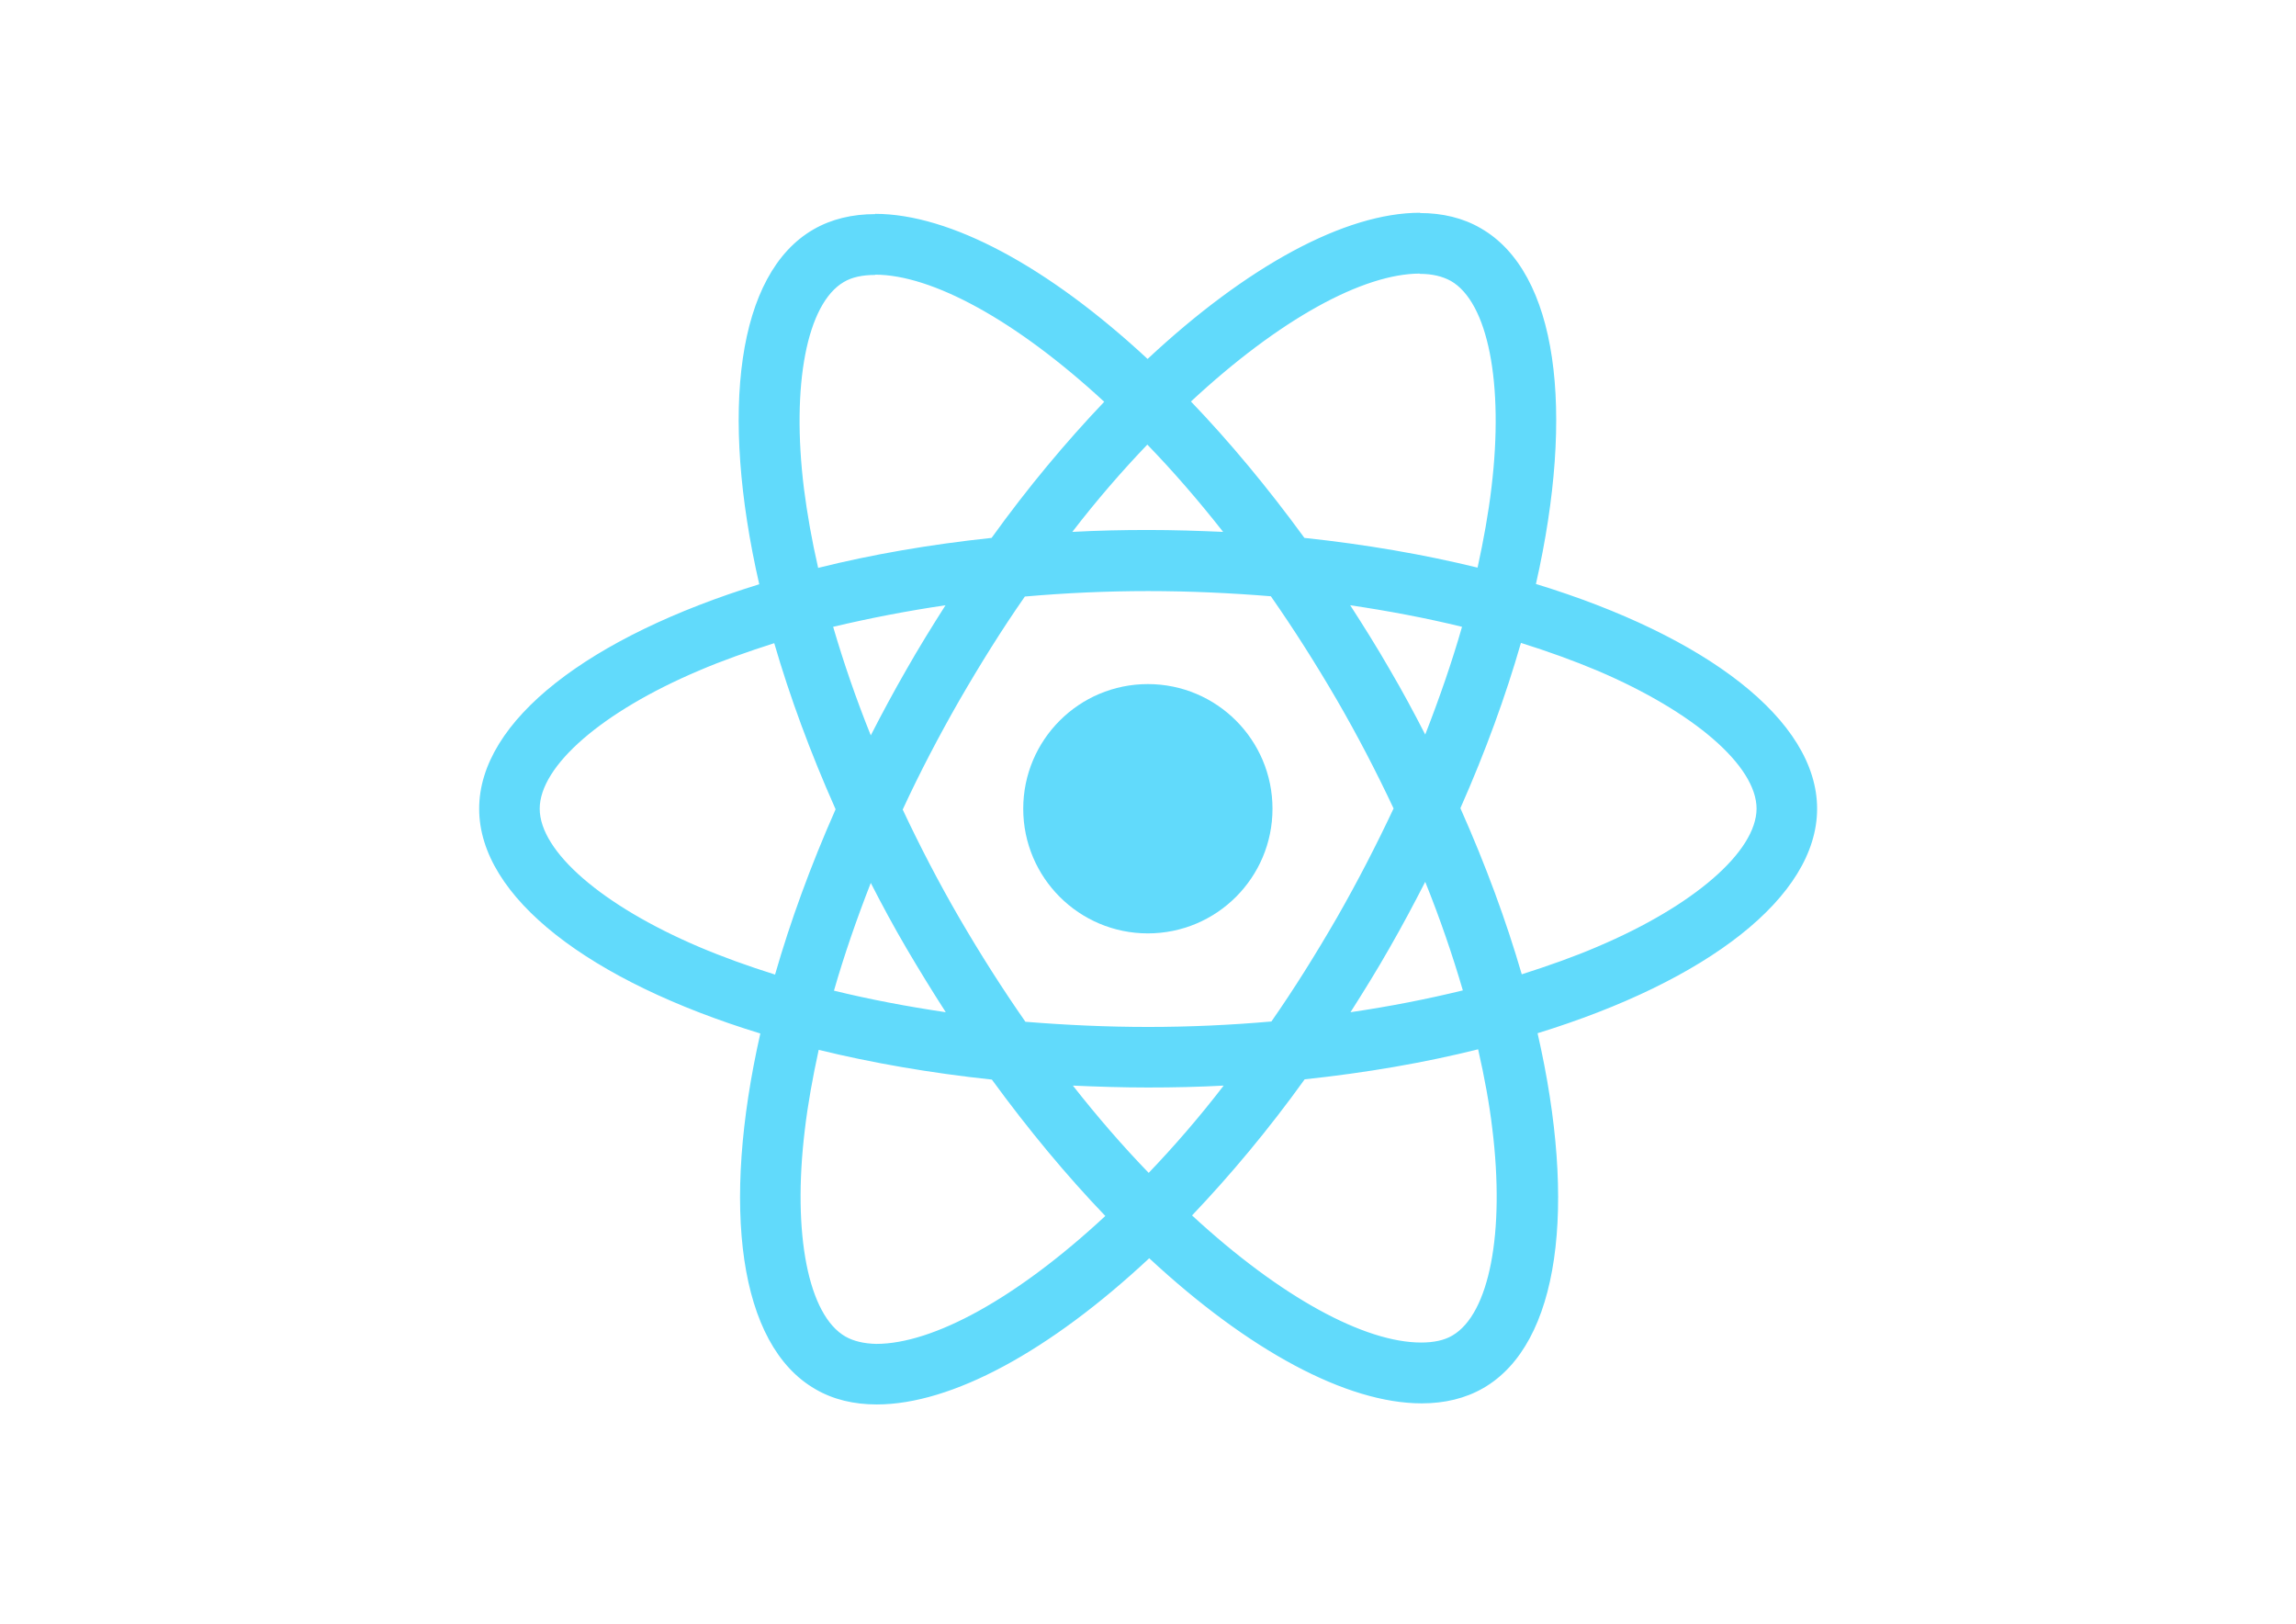
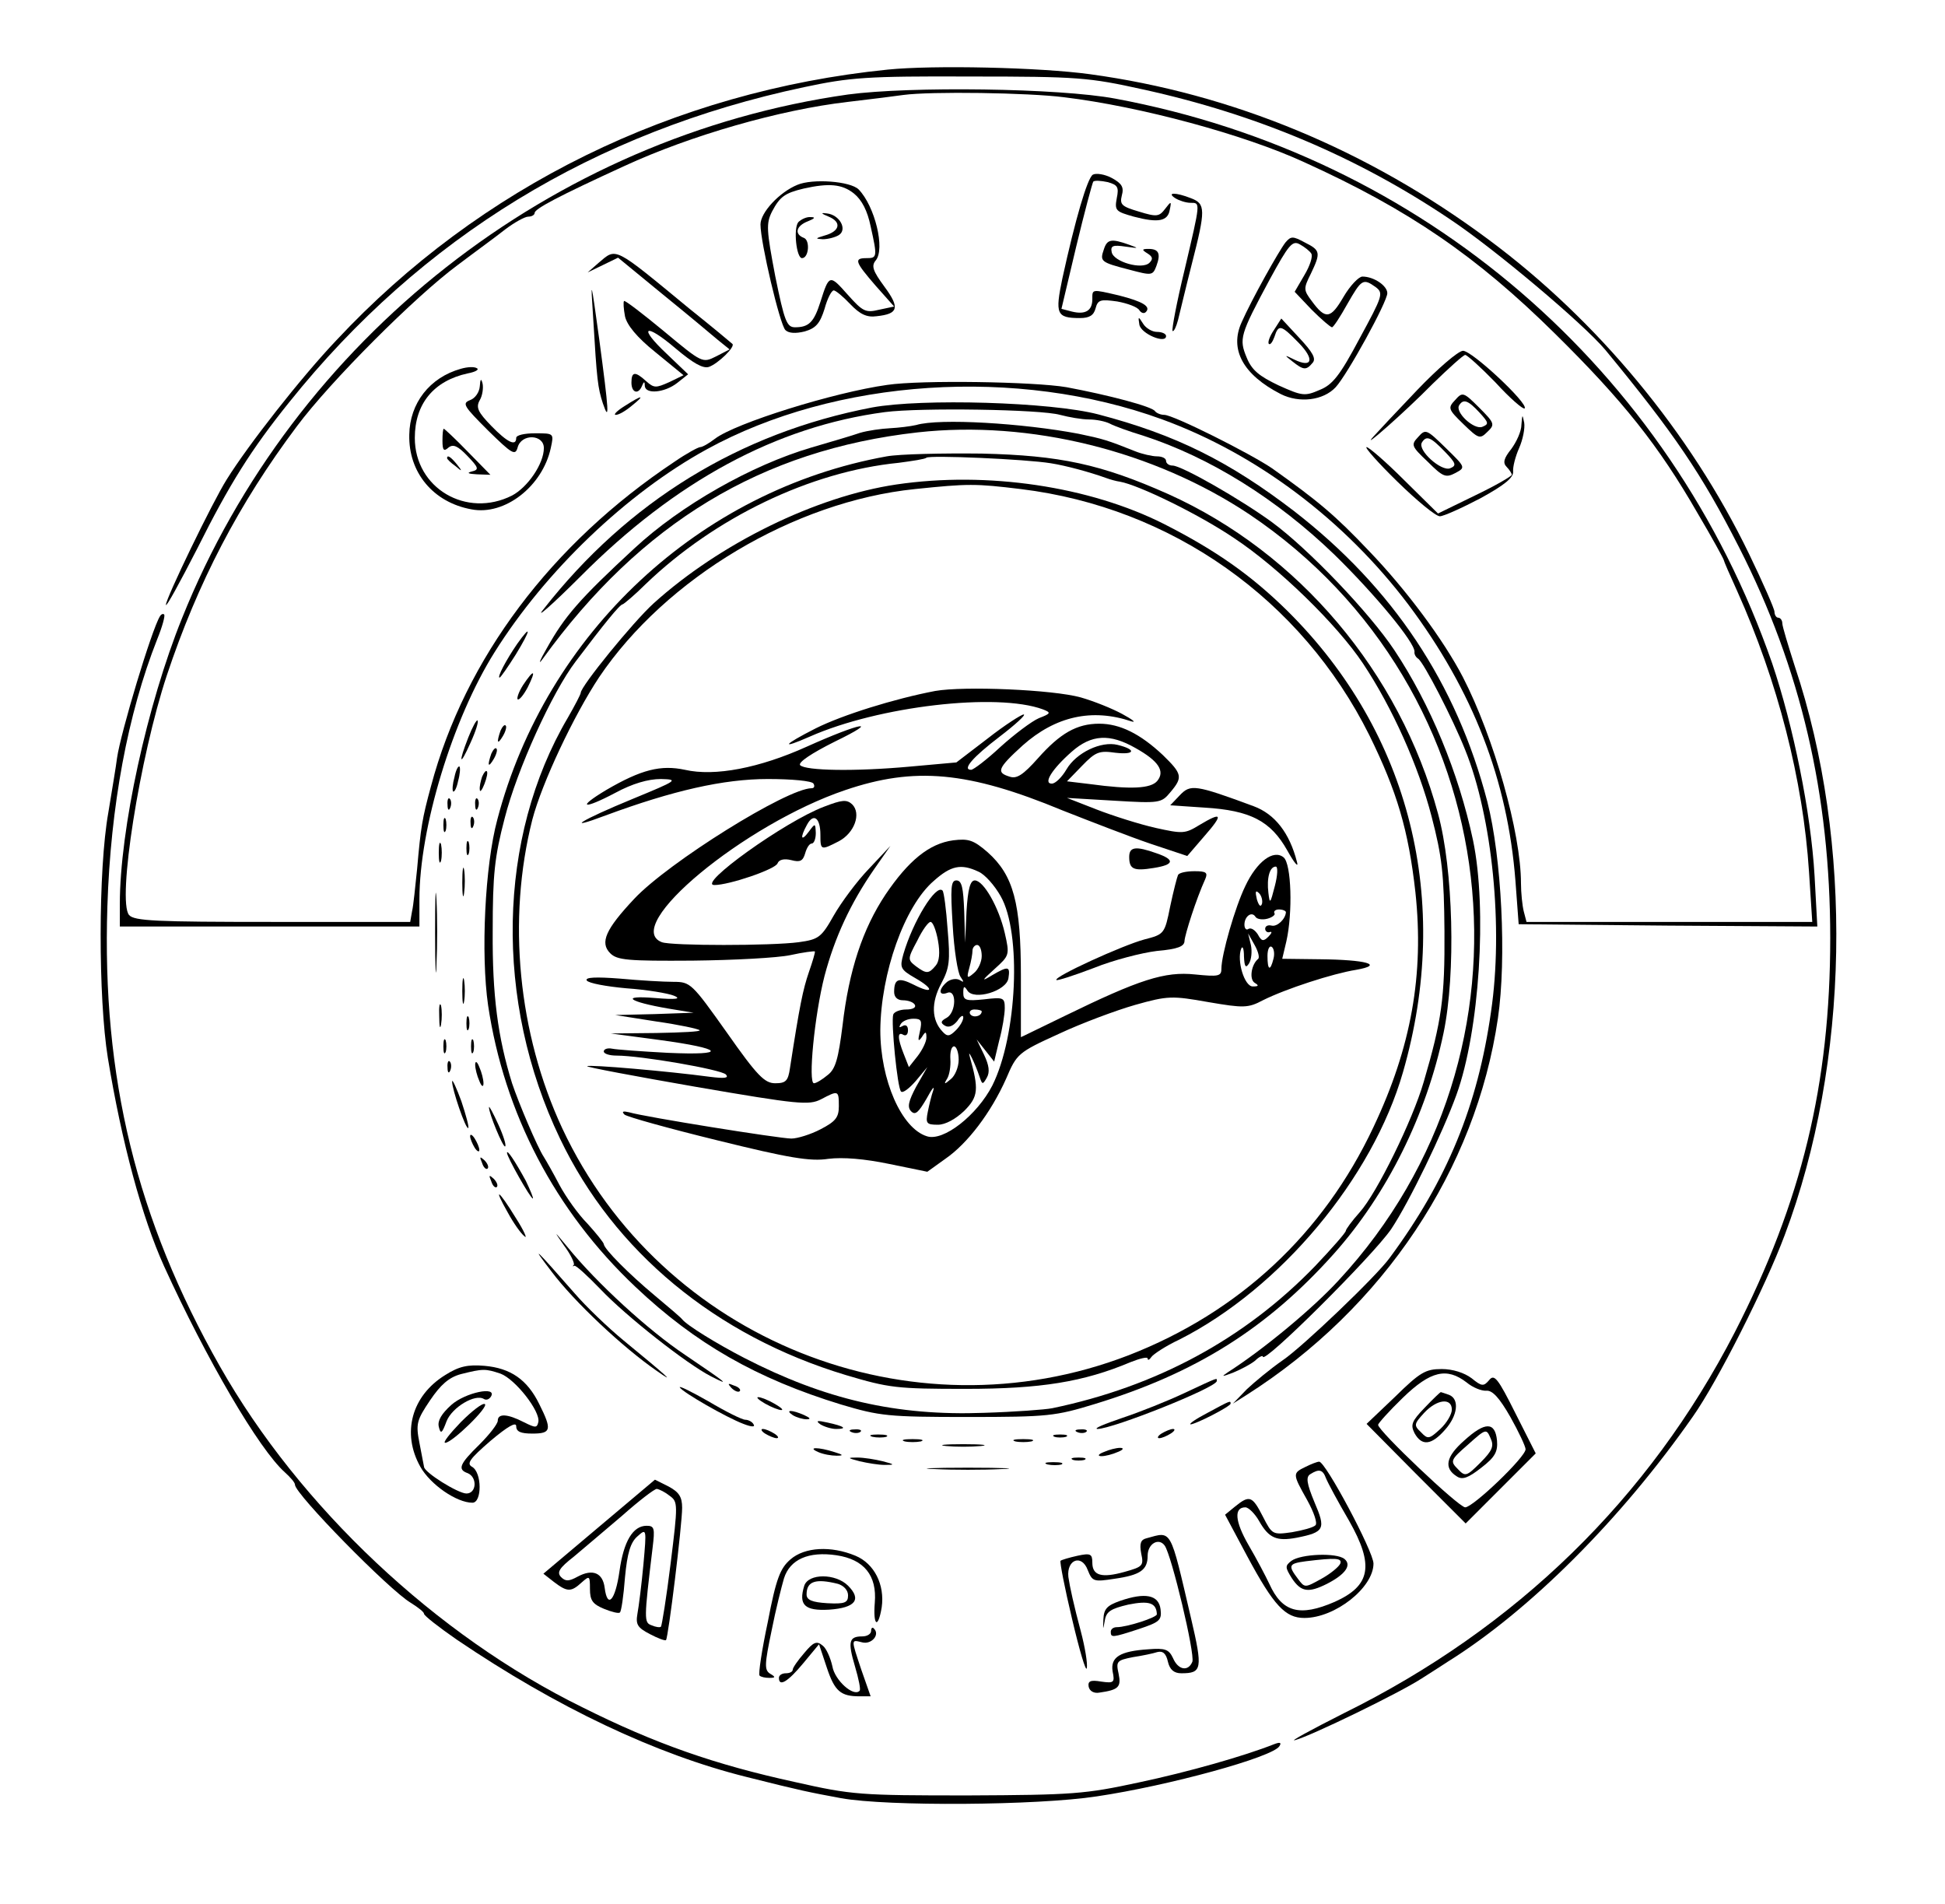
- <svg xmlns="http://www.w3.org/2000/svg" viewBox="0 0 841.9 595.3">
-   <g fill="#61DAFB">
-     <path d="M666.3 296.5c0-32.5-40.7-63.3-103.1-82.4 14.4-63.6 8-114.2-20.2-130.4-6.5-3.8-14.1-5.6-22.4-5.6v22.3c4.6 0 8.3.9 11.4 2.6 13.6 7.8 19.5 37.5 14.9 75.7-1.1 9.4-2.9 19.3-5.1 29.4-19.6-4.8-41-8.5-63.5-10.9-13.5-18.5-27.5-35.3-41.6-50 32.6-30.3 63.2-46.9 84-46.9V78c-27.5 0-63.5 19.6-99.9 53.6-36.4-33.8-72.4-53.2-99.9-53.2v22.3c20.7 0 51.4 16.5 84 46.6-14 14.7-28 31.4-41.3 49.9-22.6 2.4-44 6.1-63.6 11-2.3-10-4-19.7-5.2-29-4.7-38.2 1.1-67.9 14.6-75.8 3-1.8 6.9-2.6 11.5-2.6V78.5c-8.4 0-16 1.8-22.6 5.6-28.1 16.2-34.4 66.7-19.9 130.1-62.2 19.2-102.7 49.9-102.7 82.3 0 32.5 40.7 63.3 103.1 82.4-14.4 63.6-8 114.2 20.2 130.4 6.5 3.8 14.1 5.6 22.5 5.6 27.5 0 63.5-19.6 99.9-53.6 36.4 33.8 72.4 53.2 99.9 53.2 8.4 0 16-1.8 22.6-5.6 28.1-16.2 34.4-66.7 19.9-130.1 62-19.1 102.5-49.9 102.5-82.3zm-130.2-66.7c-3.7 12.9-8.3 26.2-13.5 39.5-4.1-8-8.4-16-13.1-24-4.6-8-9.5-15.8-14.4-23.4 14.2 2.1 27.9 4.7 41 7.9zm-45.8 106.5c-7.8 13.5-15.8 26.3-24.1 38.2-14.9 1.3-30 2-45.2 2-15.1 0-30.2-.7-45-1.9-8.3-11.9-16.4-24.6-24.2-38-7.6-13.1-14.5-26.4-20.8-39.8 6.2-13.4 13.2-26.8 20.7-39.9 7.8-13.5 15.8-26.3 24.1-38.2 14.9-1.3 30-2 45.2-2 15.1 0 30.2.7 45 1.9 8.3 11.9 16.4 24.6 24.2 38 7.6 13.1 14.5 26.4 20.8 39.8-6.3 13.4-13.2 26.8-20.7 39.9zm32.3-13c5.4 13.4 10 26.8 13.8 39.8-13.1 3.2-26.9 5.9-41.2 8 4.9-7.7 9.8-15.6 14.4-23.7 4.6-8 8.9-16.1 13-24.1zM421.2 430c-9.3-9.6-18.6-20.3-27.8-32 9 .4 18.2.7 27.5.7 9.4 0 18.7-.2 27.8-.7-9 11.7-18.3 22.4-27.5 32zm-74.4-58.9c-14.2-2.1-27.9-4.7-41-7.9 3.7-12.9 8.3-26.2 13.5-39.5 4.1 8 8.4 16 13.1 24 4.7 8 9.5 15.8 14.4 23.4zM420.7 163c9.3 9.6 18.6 20.3 27.8 32-9-.4-18.2-.7-27.5-.7-9.4 0-18.7.2-27.8.7 9-11.7 18.3-22.4 27.5-32zm-74 58.9c-4.9 7.7-9.8 15.6-14.4 23.7-4.6 8-8.9 16-13 24-5.4-13.4-10-26.8-13.8-39.8 13.1-3.1 26.9-5.8 41.2-7.9zm-90.5 125.2c-35.4-15.1-58.3-34.9-58.3-50.6 0-15.7 22.9-35.6 58.3-50.6 8.6-3.7 18-7 27.7-10.1 5.7 19.6 13.2 40 22.5 60.9-9.2 20.8-16.6 41.1-22.2 60.6-9.9-3.1-19.3-6.5-28-10.2zM310 490c-13.6-7.8-19.5-37.5-14.9-75.7 1.1-9.4 2.9-19.3 5.1-29.4 19.6 4.8 41 8.5 63.5 10.9 13.5 18.5 27.5 35.3 41.6 50-32.6 30.3-63.2 46.9-84 46.9-4.5-.1-8.3-1-11.3-2.7zm237.2-76.2c4.7 38.2-1.1 67.9-14.6 75.8-3 1.8-6.9 2.6-11.5 2.6-20.7 0-51.4-16.5-84-46.6 14-14.7 28-31.4 41.3-49.9 22.6-2.4 44-6.1 63.6-11 2.3 10.1 4.1 19.8 5.2 29.1zm38.5-66.7c-8.6 3.7-18 7-27.7 10.1-5.7-19.6-13.2-40-22.5-60.9 9.2-20.8 16.6-41.1 22.2-60.6 9.9 3.1 19.3 6.5 28.1 10.2 35.4 15.1 58.3 34.9 58.3 50.6-.1 15.7-23 35.6-58.4 50.6zM320.8 78.4z" />
-     <circle cx="420.9" cy="296.5" r="45.7" />
-     <path d="M520.5 78.1z" />
+ <svg xmlns="http://www.w3.org/2000/svg" version="1.0" width="422pt" height="413pt" viewBox="0 0 422 413" preserveAspectRatio="xMidYMid meet">
+   <g transform="translate(0,413) scale(0.1,-0.1)" fill="#000000" stroke="none">
+     <path d="M1926 3979 c-464 -47 -885 -254 -1196 -587 -77 -81 -192 -228 -238 -302 -31 -49 -132 -258 -132 -272 0 -7 30 48 68 122 70 140 117 215 200 318 286 357 663 587 1117 683 99 21 135 24 360 23 235 0 257 -2 375 -28 246 -54 464 -146 665 -281 98 -65 291 -228 338 -284 150 -182 209 -269 290 -428 134 -263 198 -536 198 -848 0 -317 -62 -572 -207 -855 -186 -361 -474 -642 -849 -827 -71 -36 -119 -62 -105 -58 34 9 226 102 275 134 22 14 47 30 56 36 178 111 377 310 532 532 53 75 158 283 199 393 141 374 150 853 22 1235 -14 44 -27 86 -27 93 0 6 -4 12 -9 12 -4 0 -8 6 -8 13 0 6 -25 63 -55 125 -127 263 -329 507 -565 682 -262 195 -557 317 -865 359 -109 15 -341 20 -439 10z" />
+     <path d="M1840 3925 c-642 -91 -1202 -530 -1445 -1136 -76 -188 -135 -459 -135 -620 l0 -49 325 0 325 0 0 59 c0 155 72 391 163 536 111 177 287 345 460 440 280 154 674 180 989 65 205 -75 395 -218 534 -402 140 -187 215 -380 232 -599 l7 -94 324 -3 324 -2 -6 110 c-8 138 -46 325 -92 461 -222 639 -759 1101 -1425 1225 -122 23 -446 27 -580 9z m469 -6 c165 -20 391 -81 521 -141 227 -103 374 -204 544 -372 148 -146 225 -243 309 -389 32 -54 57 -100 57 -102 0 -2 13 -32 29 -67 88 -196 143 -409 156 -610 l7 -108 -310 0 -310 0 -6 23 c-3 12 -6 40 -6 61 0 109 -59 317 -126 447 -42 81 -124 191 -204 274 -73 77 -110 108 -210 179 -47 32 -214 116 -234 116 -8 0 -17 4 -20 8 -6 10 -101 35 -192 52 -70 12 -315 16 -389 5 -115 -16 -330 -83 -374 -117 -13 -10 -27 -18 -32 -18 -4 0 -30 -14 -56 -32 -266 -177 -454 -426 -528 -704 -19 -70 -22 -88 -30 -179 -4 -38 -8 -80 -11 -92 l-4 -23 -299 0 c-252 0 -300 2 -311 15 -26 31 23 342 82 520 67 201 156 372 282 540 73 98 257 282 349 350 37 28 84 62 104 78 20 15 42 27 49 27 8 0 14 4 14 8 0 9 51 36 195 102 143 66 337 122 485 139 52 6 106 13 120 15 59 8 271 5 349 -5z" />
+     <path d="M2371 3751 c-12 -8 -38 -97 -66 -225 -16 -77 -13 -86 38 -86 21 0 30 6 34 21 5 19 11 20 47 15 22 -4 44 -12 48 -19 4 -6 10 -8 14 -4 12 12 -7 23 -58 36 -60 14 -58 14 -58 -8 0 -25 -15 -34 -44 -27 l-23 6 32 135 c18 75 35 138 37 141 3 3 17 2 31 -1 22 -6 25 -11 20 -35 -5 -27 -2 -29 37 -40 53 -14 74 -10 78 15 4 19 3 19 -10 2 -13 -17 -18 -18 -57 -6 -37 11 -42 15 -37 35 5 18 0 26 -22 38 -15 8 -34 11 -41 7z" />
+     <path d="M1730 3729 c-39 -16 -80 -60 -80 -86 0 -39 42 -217 54 -229 7 -7 22 -8 42 -3 24 7 33 17 43 49 6 22 15 40 20 40 4 0 20 -13 36 -30 21 -22 36 -29 57 -26 47 5 51 18 17 64 -25 34 -29 45 -19 57 21 25 -2 118 -37 154 -18 18 -100 24 -133 10z m123 -19 c17 -14 29 -37 36 -71 15 -67 14 -69 -9 -69 -28 0 -25 -8 20 -60 l40 -45 -33 -7 c-29 -7 -35 -4 -68 33 -39 44 -40 44 -59 -16 -14 -44 -25 -55 -55 -55 -18 0 -23 13 -43 111 -19 100 -20 114 -7 140 17 32 27 40 69 50 54 12 83 10 109 -11z" />
+     <path d="M1798 3660 c29 -12 24 -32 -9 -41 -20 -6 -21 -7 -4 -8 11 0 27 4 35 9 19 12 2 44 -26 47 -14 2 -13 0 4 -7z" />
+     <path d="M1732 3648 c-11 -14 -4 -78 8 -78 15 0 18 39 4 44 -21 8 -17 26 9 36 15 6 17 9 6 9 -9 1 -21 -5 -27 -11z" />
+     <path d="M2550 3700 c8 -5 23 -10 33 -10 22 0 22 3 -13 -146 -17 -70 -28 -129 -26 -132 3 -2 8 9 12 24 4 16 17 71 30 122 30 117 30 130 -2 142 -33 13 -54 13 -34 0z" />
+     <path d="M2789 3604 c-14 -18 -73 -123 -95 -173 -27 -59 3 -114 85 -156 40 -20 92 -14 119 15 25 27 112 185 112 204 0 16 -29 36 -54 36 -8 0 -27 -20 -41 -44 -28 -48 -39 -50 -69 -9 -18 24 -18 27 -2 59 22 46 21 51 -13 68 -26 14 -30 14 -42 0z m56 -24 c4 -6 -3 -27 -15 -47 l-21 -36 37 -39 c21 -21 41 -38 44 -38 3 0 18 23 33 50 31 54 34 57 62 37 17 -13 15 -19 -35 -111 -43 -81 -59 -101 -87 -112 -32 -14 -38 -13 -89 10 -42 20 -58 33 -69 60 -17 41 -15 49 50 170 41 75 49 85 65 76 11 -6 22 -15 25 -20z" />
+     <path d="M2764 3414 c-9 -13 -14 -27 -11 -30 3 -3 8 4 12 15 9 28 14 27 53 -13 35 -36 29 -55 -10 -36 -22 11 -22 10 -4 -4 24 -19 30 -20 44 -3 8 9 0 23 -29 54 l-39 42 -16 -25z" />
+     <path d="M2395 3589 c-9 -26 -7 -28 55 -44 49 -13 51 -13 59 8 10 27 5 37 -17 37 -15 0 -15 -2 -2 -10 11 -7 12 -12 4 -20 -16 -16 -78 2 -82 23 -3 14 3 16 30 12 29 -4 30 -4 8 4 -39 14 -48 12 -55 -10z" />
+     <path d="M1299 3560 l-24 -21 33 16 33 16 95 -78 c53 -43 107 -88 121 -100 l26 -21 -29 -15 c-30 -15 -30 -15 -113 54 -46 38 -85 68 -87 66 -2 -2 -1 -17 2 -33 4 -19 26 -46 66 -78 l61 -50 -31 -15 c-29 -13 -33 -13 -50 2 -24 22 -32 21 -32 -3 0 -22 15 -27 23 -7 4 10 6 10 6 0 1 -19 43 -15 70 6 l24 19 -46 44 c-64 60 -48 69 19 12 38 -32 59 -44 72 -40 20 7 58 44 51 50 -2 2 -44 37 -94 77 -165 136 -157 132 -196 99z" />
+     <path d="M1287 3440 c8 -135 10 -151 21 -185 15 -44 13 -17 -8 140 -18 131 -19 134 -13 45z" />
+     <path d="M2472 3426 c3 -20 58 -43 58 -25 0 5 -9 9 -20 9 -10 0 -24 8 -30 18 -10 16 -11 16 -8 -2z" />
+     <path d="M3075 3284 c-44 -46 -87 -92 -95 -101 -31 -34 67 52 128 114 35 34 67 63 71 63 4 0 34 -27 66 -60 31 -34 60 -59 63 -56 9 10 -115 126 -134 125 -11 -1 -55 -39 -99 -85z" />
+     <path d="M1000 3330 c-68 -19 -111 -75 -112 -143 -2 -82 52 -147 135 -162 72 -14 154 50 172 133 7 32 7 32 -34 32 -23 0 -41 -4 -41 -10 0 -19 -19 -10 -54 26 -29 30 -34 40 -25 56 6 10 8 27 6 36 -3 12 -5 10 -6 -6 -1 -13 -10 -26 -21 -30 -18 -7 -14 -13 39 -66 52 -51 59 -55 64 -37 8 31 57 29 57 -1 0 -34 -35 -85 -69 -103 -99 -50 -211 16 -211 125 0 74 41 124 115 140 16 3 25 8 20 11 -6 4 -21 3 -35 -1z" />
+     <path d="M3157 3262 c-16 -17 -15 -20 18 -52 33 -32 36 -33 52 -17 17 16 16 19 -18 53 -34 34 -36 34 -52 16z m53 -27 c20 -22 21 -25 6 -31 -18 -7 -60 32 -50 47 9 14 19 11 44 -16z" />
+     <path d="M1355 3249 c-16 -10 -25 -19 -19 -19 7 0 22 9 35 20 30 24 23 24 -16 -1z" />
+     <path d="M3301 3209 c0 -15 -11 -38 -22 -53 -16 -20 -19 -30 -10 -39 6 -6 11 -14 11 -17 0 -3 -36 -24 -80 -45 l-80 -39 -73 72 c-40 40 -77 72 -82 72 -5 0 25 -34 67 -75 42 -41 83 -75 92 -75 8 0 48 18 88 39 53 29 72 45 71 58 -1 10 5 33 13 51 8 18 13 43 11 55 -4 19 -4 19 -6 -4z" />
+     <path d="M960 3174 c0 -21 3 -24 13 -15 10 8 20 4 41 -18 25 -26 26 -30 9 -34 -11 -3 -7 -5 12 -6 l29 -1 -49 50 c-27 28 -51 50 -52 50 -2 0 -3 -12 -3 -26z" />
+     <path d="M3077 3182 c-16 -17 -15 -20 21 -54 33 -33 39 -35 60 -24 22 12 22 12 -21 54 -42 41 -44 42 -60 24z m58 -32 c24 -25 26 -30 11 -36 -19 -7 -71 39 -61 56 10 16 19 12 50 -20z" />
+     <path d="M970 3136 c0 -2 8 -10 18 -17 15 -13 16 -12 3 4 -13 16 -21 21 -21 13z" />
+     <path d="M1892 3246 c-287 -55 -530 -204 -713 -438 -19 -23 18 9 81 72 205 206 425 325 660 356 77 10 338 6 380 -6 19 -5 47 -10 63 -10 15 0 35 -4 45 -9 9 -5 42 -17 72 -26 145 -47 291 -138 416 -259 87 -85 174 -190 173 -210 -1 -5 3 -12 8 -15 12 -8 75 -130 102 -198 59 -146 83 -386 56 -568 -29 -204 -95 -365 -220 -534 -28 -39 -189 -193 -232 -222 -26 -18 -61 -47 -78 -63 l-30 -31 30 19 c297 189 497 489 545 817 19 130 8 349 -23 470 -67 257 -205 464 -419 630 -141 108 -257 166 -425 210 -103 27 -383 35 -491 15z" />
+     <path d="M1988 3208 c-13 -3 -38 -6 -57 -7 -19 -1 -48 -5 -65 -10 -17 -6 -65 -20 -106 -32 -129 -38 -283 -125 -384 -219 -119 -110 -151 -147 -190 -217 -15 -26 -19 -37 -9 -23 214 296 476 454 814 492 244 27 513 -40 720 -178 562 -378 654 -1165 193 -1662 -55 -60 -162 -149 -240 -199 -15 -10 -13 -10 11 -1 17 7 38 18 48 26 9 9 17 12 17 9 0 -19 238 218 278 276 39 58 112 209 142 292 50 138 67 403 36 552 -31 146 -93 296 -171 413 -54 81 -186 219 -265 277 -67 49 -196 123 -216 123 -8 0 -14 5 -14 10 0 6 -9 10 -20 10 -10 0 -32 5 -47 11 -60 24 -70 27 -123 38 -121 23 -302 34 -352 19z" />
+     <path d="M1924 3140 c-406 -73 -739 -383 -845 -788 -27 -100 -36 -292 -20 -403 35 -234 145 -446 320 -611 130 -123 263 -199 446 -255 84 -25 102 -27 275 -27 174 0 190 2 275 28 220 67 375 165 519 326 116 130 201 302 238 479 27 129 21 356 -12 476 -83 307 -303 566 -585 693 -146 65 -235 84 -405 88 -85 1 -178 -1 -206 -6z m356 -15 c32 -5 84 -19 120 -32 8 -3 22 -7 30 -8 40 -7 170 -70 247 -122 97 -64 224 -188 280 -272 64 -96 121 -224 149 -332 23 -88 27 -126 28 -249 1 -145 -6 -194 -45 -327 -24 -83 -102 -242 -139 -283 -17 -19 -30 -37 -30 -40 0 -4 -30 -38 -67 -77 -153 -158 -344 -261 -570 -308 -15 -3 -82 -8 -148 -10 -190 -7 -345 29 -520 119 -60 31 -125 71 -135 84 -3 4 -30 27 -60 52 -55 46 -109 100 -110 111 0 3 -16 23 -35 44 -20 20 -47 58 -61 84 -13 25 -29 53 -34 61 -14 21 -55 118 -69 160 -31 100 -43 191 -42 330 0 123 4 161 26 245 27 106 103 273 154 340 62 82 96 124 102 124 3 1 26 20 50 44 150 144 357 244 549 263 30 4 57 8 60 11 6 6 215 -3 270 -12z" />
+     <path d="M1945 3079 c-175 -26 -383 -128 -527 -258 -45 -41 -158 -180 -158 -194 0 -3 -13 -28 -28 -54 -153 -260 -160 -615 -17 -913 117 -245 338 -428 620 -513 94 -28 110 -30 260 -30 163 0 256 15 358 58 20 8 37 12 37 8 0 -5 4 -3 8 3 4 6 31 24 61 38 219 111 419 350 485 580 107 371 16 736 -250 1000 -79 78 -156 132 -268 189 -162 82 -384 115 -581 86z m270 -10 c327 -40 609 -239 756 -534 60 -122 85 -206 100 -341 19 -178 -9 -336 -91 -509 -109 -232 -292 -402 -531 -495 -474 -183 -1014 33 -1229 492 -96 206 -120 453 -65 670 21 80 90 226 145 309 145 215 423 381 685 408 116 12 131 12 230 0z" />
+     <path d="M2029 2631 c-89 -17 -201 -52 -259 -81 -71 -36 -79 -47 -13 -18 149 66 406 96 506 59 18 -7 17 -9 -9 -19 -16 -7 -53 -35 -83 -62 -30 -28 -59 -50 -64 -50 -20 0 3 27 62 72 34 26 58 48 52 48 -5 0 -41 -23 -78 -52 l-68 -52 -100 -9 c-120 -11 -227 -9 -239 3 -5 6 25 26 75 51 103 50 57 42 -61 -11 -102 -46 -199 -65 -264 -50 -52 11 -94 1 -171 -44 -65 -39 -50 -43 20 -6 37 20 71 30 99 30 39 -1 36 -3 -61 -43 -112 -46 -152 -71 -59 -36 146 54 256 79 352 79 51 0 96 -4 99 -10 3 -5 2 -10 -4 -10 -53 0 -311 -161 -385 -240 -62 -66 -75 -95 -52 -118 15 -15 38 -17 179 -16 89 1 184 6 212 12 27 6 51 9 53 8 1 -2 -5 -22 -13 -45 -13 -38 -20 -72 -41 -208 -4 -28 -9 -33 -32 -33 -23 0 -39 16 -105 110 -76 107 -79 110 -116 110 -21 0 -73 3 -116 7 -52 4 -76 3 -72 -4 4 -6 42 -13 86 -17 44 -3 91 -11 103 -16 17 -7 6 -9 -42 -5 -75 6 -57 -8 30 -23 l55 -9 -85 -3 -85 -2 89 -14 c49 -7 91 -16 94 -19 3 -3 -39 -5 -94 -6 l-99 -1 105 -14 c141 -19 151 -34 19 -28 -57 3 -112 7 -121 9 -10 2 -18 -1 -18 -6 0 -5 12 -9 28 -9 52 0 226 -30 237 -41 7 -8 -3 -9 -35 -5 -89 12 -262 27 -266 23 -2 -2 105 -22 237 -45 221 -38 244 -40 270 -27 38 20 39 20 39 -15 0 -24 -7 -33 -40 -50 -21 -11 -50 -20 -63 -20 -25 0 -319 47 -352 57 -13 3 -17 2 -10 -5 6 -5 96 -30 202 -56 154 -38 201 -46 240 -40 32 4 79 0 132 -11 l83 -17 39 28 c48 33 99 100 132 174 23 54 26 57 114 97 49 23 124 51 166 63 71 20 80 20 159 6 76 -13 86 -13 118 4 50 25 152 58 202 66 63 11 22 22 -78 23 l-82 1 9 38 c14 62 11 168 -6 182 -22 18 -58 -9 -83 -62 -22 -45 -52 -149 -52 -180 0 -16 -7 -17 -57 -12 -66 7 -121 -11 -283 -90 -52 -25 -94 -46 -95 -46 0 0 0 60 0 133 0 158 -16 218 -72 268 -31 27 -42 30 -75 26 -52 -7 -97 -44 -147 -118 -49 -74 -79 -163 -93 -284 -9 -71 -15 -94 -32 -107 -12 -10 -25 -18 -30 -18 -13 0 1 147 23 233 22 83 56 157 108 232 l35 50 -47 -50 c-26 -27 -60 -73 -76 -101 -27 -48 -33 -52 -76 -58 -59 -8 -276 -8 -297 0 -89 34 179 256 398 330 150 51 266 41 471 -44 61 -24 146 -57 190 -72 l81 -27 37 43 c42 48 39 54 -11 24 -31 -19 -36 -19 -95 -6 -35 8 -92 26 -128 40 l-64 25 102 -6 c99 -6 103 -5 122 18 28 33 26 40 -16 81 -49 46 -93 68 -138 68 -49 0 -85 -21 -133 -75 -32 -36 -46 -45 -61 -40 -30 9 -27 18 28 68 71 63 150 81 236 52 11 -3 2 4 -20 16 -22 12 -62 28 -90 36 -61 17 -253 25 -316 14z m435 -124 c50 -28 64 -50 47 -71 -14 -17 -58 -19 -146 -7 l-50 6 33 34 c29 30 37 33 72 28 43 -5 46 7 5 17 -36 9 -90 -17 -111 -53 -10 -17 -24 -31 -32 -31 -19 0 0 31 43 69 43 38 83 40 139 8z m-341 -268 c14 -6 35 -30 48 -53 46 -80 36 -303 -18 -411 -33 -64 -106 -122 -142 -110 -55 17 -101 122 -101 230 1 123 52 269 116 324 37 33 59 38 97 20z m643 -31 c-10 -39 -11 -40 -14 -15 -4 33 3 57 16 57 5 0 4 -19 -2 -42z m-28 -39 c-3 -8 -7 -3 -11 10 -4 17 -3 21 5 13 5 -5 8 -16 6 -23z m52 -18 c-1 -15 -19 -32 -31 -29 -8 2 -14 -1 -14 -7 0 -5 5 -9 10 -7 6 2 4 -3 -3 -10 -11 -11 -15 -10 -23 5 -6 9 -14 15 -20 12 -5 -4 -9 1 -9 9 0 18 16 30 24 17 3 -5 15 -7 26 -4 11 3 18 9 15 12 -2 4 2 8 10 8 8 0 15 -3 15 -6z m-60 -101 c-15 -12 -20 -44 -8 -52 10 -6 9 -8 -4 -8 -18 0 -35 56 -25 82 3 7 6 0 6 -17 1 -23 4 -26 11 -15 5 8 7 26 4 40 l-6 25 14 -25 c8 -14 11 -27 8 -30z m33 0 c-7 -28 -13 -25 -13 6 0 14 4 23 9 20 5 -3 7 -15 4 -26z" />
+     <path d="M2067 2123 c3 -54 11 -104 17 -112 8 -12 8 -13 -2 -7 -7 4 -19 2 -27 -4 -19 -16 -19 -31 0 -24 21 9 20 -42 -1 -54 -13 -7 -14 -11 -4 -17 8 -5 18 -1 27 10 7 11 13 14 13 8 0 -7 -7 -19 -16 -28 -14 -14 -19 -14 -29 -3 -24 25 -25 63 -3 104 18 34 20 49 14 118 -3 43 -8 81 -11 84 -14 15 -64 -66 -85 -138 -8 -29 -7 -33 26 -52 42 -24 39 -36 -4 -14 -32 16 -42 13 -42 -16 0 -11 7 -18 19 -18 11 0 23 -4 26 -10 3 -6 -5 -10 -19 -10 -13 0 -26 -5 -28 -11 -5 -16 9 -160 17 -167 4 -4 18 7 32 23 l25 30 -24 -42 c-17 -32 -20 -45 -11 -54 9 -9 16 -2 33 27 12 22 18 30 15 19 -4 -11 -9 -32 -12 -47 -5 -25 -3 -28 22 -28 16 0 38 12 57 30 31 31 32 47 12 118 -6 21 12 -16 21 -43 6 -18 7 -19 16 -3 7 12 5 27 -6 50 l-16 33 19 -24 19 -24 11 46 c7 25 12 57 12 70 0 23 -3 24 -45 19 -39 -4 -45 -2 -45 14 0 15 2 16 9 5 14 -22 85 -1 89 27 4 26 0 27 -36 6 -23 -14 -23 -12 6 14 32 29 33 30 22 78 -13 56 -46 114 -65 114 -10 0 -15 -19 -18 -67 l-3 -68 -2 68 c-2 51 -5 67 -17 67 -12 0 -13 -16 -8 -97z m-32 -33 c5 -27 3 -46 -5 -55 -15 -18 -20 -18 -43 -1 -18 14 -18 16 3 55 11 23 24 41 29 41 5 0 12 -18 16 -40z m95 -34 c0 -13 -8 -30 -17 -37 -15 -13 -16 -11 -10 11 4 14 7 31 7 38 0 6 5 12 10 12 6 0 10 -11 10 -24z m0 -120 c0 -11 -19 -15 -25 -6 -3 5 1 10 9 10 9 0 16 -2 16 -4z m-134 -43 c-5 -21 -4 -24 4 -13 8 13 10 13 10 -1 0 -9 -9 -27 -19 -40 l-19 -24 -11 28 c-14 35 -14 50 -1 42 6 -3 10 1 10 10 0 10 -5 13 -12 9 -7 -4 -8 -3 -4 4 4 7 16 12 28 12 17 0 19 -4 14 -27z m84 -62 c0 -16 -8 -35 -17 -42 -14 -12 -16 -12 -8 1 5 8 8 27 7 42 -1 15 2 28 8 28 5 0 10 -13 10 -29z" />
+     <path d="M2560 2405 l-21 -22 74 -5 c100 -6 144 -29 180 -93 15 -27 25 -39 21 -25 -16 63 -48 104 -94 121 -127 47 -137 48 -160 24z" />
+     <path d="M1788 2380 c-85 -32 -277 -170 -238 -170 32 0 132 34 137 47 3 8 14 11 30 7 19 -5 25 -2 30 15 3 11 9 21 14 21 5 0 9 10 9 23 -1 21 -1 22 -15 3 -17 -23 -20 -14 -4 15 14 26 29 15 29 -22 0 -34 1 -34 40 -14 34 18 49 60 29 80 -12 11 -22 10 -61 -5z" />
+     <path d="M2450 2271 c0 -27 10 -31 53 -24 45 7 47 18 6 32 -45 16 -59 14 -59 -8z" />
+     <path d="M2556 2232 c-2 -4 -10 -35 -17 -68 -12 -60 -13 -61 -56 -72 -48 -13 -197 -81 -191 -88 2 -2 39 10 81 26 42 17 104 33 137 37 46 4 60 10 60 22 1 14 25 90 45 134 6 14 2 17 -23 17 -17 0 -33 -3 -36 -8z" />
+     <path d="M347 2793 c-18 -29 -85 -252 -93 -307 -2 -17 -11 -70 -19 -119 -22 -123 -22 -402 -1 -532 30 -183 74 -346 122 -452 92 -202 206 -397 262 -447 12 -11 22 -22 22 -27 0 -20 204 -228 251 -256 16 -10 29 -20 29 -24 0 -4 32 -29 71 -56 217 -147 432 -249 629 -298 119 -30 135 -33 205 -46 100 -18 425 -16 555 4 155 23 382 85 396 109 5 8 1 9 -12 4 -63 -25 -185 -60 -294 -83 -116 -25 -142 -27 -370 -28 -234 0 -251 1 -375 29 -174 38 -303 83 -461 162 -318 156 -614 435 -787 740 -181 319 -256 627 -244 998 7 217 44 417 108 579 11 27 18 52 15 54 -2 2 -6 1 -9 -4z" />
+     <path d="M1122 2733 c-24 -35 -44 -73 -38 -73 2 0 18 23 35 50 33 54 35 68 3 23z" />
+     <path d="M1135 2644 c-9 -14 -14 -28 -12 -31 3 -3 13 9 22 26 19 38 14 41 -10 5z" />
+     <path d="M1016 2530 c-22 -56 -19 -65 5 -11 11 24 18 46 15 48 -2 2 -11 -14 -20 -37z" />
+     <path d="M1086 2545 c-9 -26 -7 -32 5 -12 6 10 9 21 6 23 -2 3 -7 -2 -11 -11z" />
+     <path d="M1066 2495 c-9 -26 -7 -32 5 -12 6 10 9 21 6 23 -2 3 -7 -2 -11 -11z" />
+     <path d="M986 2444 c-4 -14 -5 -28 -3 -31 3 -2 8 8 11 23 4 14 5 28 3 31 -3 2 -8 -8 -11 -23z" />
+     <path d="M1046 2445 c-3 -9 -6 -22 -5 -28 0 -7 5 -1 10 12 5 13 8 26 5 28 -2 2 -6 -3 -10 -12z" />
+     <path d="M971 2384 c0 -11 3 -14 6 -6 3 7 2 16 -1 19 -3 4 -6 -2 -5 -13z" />
+     <path d="M1031 2384 c0 -11 3 -14 6 -6 3 7 2 16 -1 19 -3 4 -6 -2 -5 -13z" />
+     <path d="M962 2340 c0 -14 2 -19 5 -12 2 6 2 18 0 25 -3 6 -5 1 -5 -13z" />
+     <path d="M1021 2344 c0 -11 3 -14 6 -6 3 7 2 16 -1 19 -3 4 -6 -2 -5 -13z" />
+     <path d="M952 2280 c0 -19 2 -27 5 -17 2 9 2 25 0 35 -3 9 -5 1 -5 -18z" />
+     <path d="M1012 2290 c0 -14 2 -19 5 -12 2 6 2 18 0 25 -3 6 -5 1 -5 -13z" />
+     <path d="M1003 2215 c0 -27 2 -38 4 -22 2 15 2 37 0 50 -2 12 -4 0 -4 -28z" />
+     <path d="M944 2105 c0 -77 2 -107 3 -67 2 40 2 103 0 140 -2 37 -3 4 -3 -73z" />
+     <path d="M1003 1980 c0 -25 2 -35 4 -22 2 12 2 32 0 45 -2 12 -4 2 -4 -23z" />
+     <path d="M953 1925 c0 -22 2 -30 4 -17 2 12 2 30 0 40 -3 9 -5 -1 -4 -23z" />
+     <path d="M1012 1910 c0 -14 2 -19 5 -12 2 6 2 18 0 25 -3 6 -5 1 -5 -13z" />
+     <path d="M962 1860 c0 -14 2 -19 5 -12 2 6 2 18 0 25 -3 6 -5 1 -5 -13z" />
+     <path d="M1022 1860 c0 -14 2 -19 5 -12 2 6 2 18 0 25 -3 6 -5 1 -5 -13z" />
+     <path d="M971 1814 c0 -11 3 -14 6 -6 3 7 2 16 -1 19 -3 4 -6 -2 -5 -13z" />
+     <path d="M1031 1820 c0 -8 4 -24 9 -35 5 -13 9 -14 9 -5 0 8 -4 24 -9 35 -5 13 -9 14 -9 5z" />
+     <path d="M981 1784 c-1 -15 30 -106 35 -101 2 2 -5 28 -15 58 -11 30 -20 49 -20 43z" />
+     <path d="M1061 1728 c-1 -12 31 -89 35 -85 3 2 -4 24 -15 48 -11 24 -20 41 -20 37z" />
+     <path d="M1020 1665 c0 -5 5 -17 10 -25 5 -8 10 -10 10 -5 0 6 -5 17 -10 25 -5 8 -10 11 -10 5z" />
+     <path d="M1100 1629 c0 -9 51 -99 56 -99 2 0 -5 17 -15 38 -24 44 -41 69 -41 61z" />
+     <path d="M1046 1607 c3 -10 9 -15 12 -12 3 3 0 11 -7 18 -10 9 -11 8 -5 -6z" />
+     <path d="M1066 1567 c3 -10 9 -15 12 -12 3 3 0 11 -7 18 -10 9 -11 8 -5 -6z" />
+     <path d="M1102 1499 c12 -22 28 -45 36 -51 7 -7 -1 12 -19 40 -38 62 -50 69 -17 11z" />
+     <path d="M1223 1429 c15 -20 24 -39 22 -43 -3 -3 -3 -4 1 -2 3 2 28 -21 57 -51 55 -58 187 -162 240 -189 45 -23 33 -14 -57 47 -78 52 -191 155 -255 234 -30 36 -30 36 -8 4z" />
+     <path d="M1197 1371 c48 -64 154 -164 228 -215 44 -31 23 -12 -72 66 -34 28 -82 74 -106 102 -85 97 -99 111 -50 47z" />
+     <path d="M966 1147 c-73 -45 -95 -126 -54 -199 22 -39 79 -78 113 -78 21 0 21 66 -1 78 -12 7 -5 17 40 56 38 32 56 42 56 32 0 -12 10 -16 35 -16 41 0 43 8 15 64 -26 53 -62 78 -119 83 -36 3 -55 -1 -85 -20z m120 3 c32 -12 87 -82 82 -105 -3 -13 -6 -13 -32 0 -35 18 -56 19 -56 3 0 -7 -18 -30 -40 -52 -43 -42 -48 -54 -25 -62 21 -9 19 -44 -3 -44 -18 0 -92 46 -92 58 -1 4 -5 27 -10 52 -8 41 -6 49 23 92 23 34 41 50 67 57 48 12 53 12 86 1z" />
+     <path d="M979 1082 c-21 -19 -30 -34 -27 -47 4 -17 7 -15 17 12 12 30 62 60 81 48 5 -3 11 -1 15 5 15 24 -56 9 -86 -18z" />
+     <path d="M1000 1045 c-24 -25 -40 -45 -34 -45 15 0 95 78 86 84 -5 3 -28 -15 -52 -39z" />
+     <path d="M3027 1100 l-62 -59 107 -108 108 -108 76 76 76 76 -44 87 c-38 76 -46 86 -57 72 -12 -14 -16 -14 -38 4 -16 12 -41 20 -65 20 -35 0 -47 -7 -101 -60z m155 31 c13 -11 33 -19 43 -18 13 1 28 -15 52 -57 18 -32 33 -64 33 -70 0 -17 -114 -126 -131 -126 -14 0 -189 166 -189 179 0 3 24 30 54 59 60 58 95 66 138 33z" />
+     <path d="M3091 1076 c-28 -29 -31 -37 -22 -55 16 -29 37 -26 66 7 28 31 32 67 9 76 -9 3 -17 6 -18 6 -1 0 -17 -15 -35 -34z m59 -4 c0 -10 -11 -29 -25 -42 -24 -22 -27 -23 -42 -7 -16 15 -15 18 7 42 28 30 60 33 60 7z" />
+     <path d="M3177 1005 c-40 -35 -45 -60 -16 -78 12 -8 25 -3 53 19 30 23 36 35 34 59 -4 41 -26 41 -71 0z m35 -48 c-30 -30 -33 -31 -49 -14 -17 17 -16 20 22 53 39 35 40 35 49 14 8 -17 4 -27 -22 -53z" />
+     <path d="M2570 1108 c-36 -17 -96 -41 -135 -54 -38 -13 -63 -23 -54 -24 33 0 259 90 259 104 0 7 7 10 -70 -26z" />
+     <path d="M1475 1120 c7 -11 101 -65 138 -79 18 -7 26 -7 22 -1 -3 6 -12 10 -18 10 -7 0 -43 18 -80 40 -37 21 -65 35 -62 30z" />
+     <path d="M1587 1119 c7 -7 15 -10 18 -7 3 3 -2 9 -12 12 -14 6 -15 5 -6 -5z" />
+     <path d="M1660 1085 c14 -8 30 -14 35 -14 6 0 -1 6 -15 14 -14 8 -29 14 -35 14 -5 0 1 -6 15 -14z" />
+     <path d="M2620 1065 c-25 -13 -41 -24 -37 -25 11 0 87 39 87 45 0 7 0 7 -50 -20z" />
+     <path d="M1720 1060 c8 -5 22 -9 30 -9 10 0 8 3 -5 9 -27 12 -43 12 -25 0z" />
+     <path d="M1780 1040 c8 -5 24 -10 34 -10 26 0 18 6 -19 14 -22 5 -26 4 -15 -4z" />
+     <path d="M1660 1020 c8 -5 20 -10 25 -10 6 0 3 5 -5 10 -8 5 -19 10 -25 10 -5 0 -3 -5 5 -10z" />
+     <path d="M1848 1023 c7 -3 16 -2 19 1 4 3 -2 6 -13 5 -11 0 -14 -3 -6 -6z" />
+     <path d="M2338 1023 c7 -3 16 -2 19 1 4 3 -2 6 -13 5 -11 0 -14 -3 -6 -6z" />
+     <path d="M2520 1020 c-8 -5 -10 -10 -5 -10 6 0 17 5 25 10 8 5 11 10 5 10 -5 0 -17 -5 -25 -10z" />
+     <path d="M1893 1013 c9 -2 23 -2 30 0 6 3 -1 5 -18 5 -16 0 -22 -2 -12 -5z" />
+     <path d="M2288 1013 c6 -2 18 -2 25 0 6 3 1 5 -13 5 -14 0 -19 -2 -12 -5z" />
+     <path d="M1963 1003 c9 -2 25 -2 35 0 9 3 1 5 -18 5 -19 0 -27 -2 -17 -5z" />
+     <path d="M2203 1003 c9 -2 25 -2 35 0 9 3 1 5 -18 5 -19 0 -27 -2 -17 -5z" />
+     <path d="M2053 993 c20 -2 54 -2 75 0 20 2 3 4 -38 4 -41 0 -58 -2 -37 -4z" />
+     <path d="M1775 980 c11 -5 29 -8 40 -8 16 0 15 2 -5 8 -34 11 -60 11 -35 0z" />
+     <path d="M2395 980 c-13 -5 -14 -9 -5 -9 8 0 24 4 35 9 13 5 14 9 5 9 -8 0 -24 -4 -35 -9z" />
+     <path d="M1865 960 c17 -4 41 -8 55 -8 22 0 22 1 -5 8 -16 4 -41 8 -55 8 -22 0 -22 -1 5 -8z" />
+     <path d="M2328 963 c6 -2 18 -2 25 0 6 3 1 5 -13 5 -14 0 -19 -2 -12 -5z" />
+     <path d="M2273 953 c9 -2 23 -2 30 0 6 3 -1 5 -18 5 -16 0 -22 -2 -12 -5z" />
+     <path d="M2833 948 c-29 -14 -29 -15 3 -72 15 -27 23 -51 18 -55 -5 -5 -28 -11 -51 -15 -42 -6 -43 -5 -63 34 -23 45 -29 47 -60 22 l-22 -18 48 -90 c58 -108 83 -134 124 -134 67 0 150 66 150 118 0 26 -105 223 -118 221 -4 0 -17 -5 -29 -11z m44 -25 c4 -10 26 -51 50 -92 55 -97 47 -141 -31 -176 -76 -33 -114 -23 -142 39 -8 17 -28 55 -45 84 -30 52 -32 82 -7 82 7 0 21 -14 30 -30 21 -37 38 -44 81 -36 61 12 64 19 39 77 -17 41 -19 55 -9 61 19 12 27 10 34 -9z" />
+     <path d="M2802 744 c-14 -11 -14 -14 1 -38 20 -30 36 -32 76 -12 41 21 54 41 38 54 -17 14 -94 11 -115 -4z m106 -6 c-3 -7 -21 -22 -41 -33 -36 -20 -36 -20 -51 0 -22 29 -20 33 17 38 66 8 79 7 75 -5z" />
+     <path d="M2028 943 c39 -2 105 -2 145 0 39 1 7 3 -73 3 -80 0 -112 -2 -72 -3z" />
+     <path d="M1300 818 l-121 -102 23 -18 c29 -22 37 -22 60 -1 17 15 18 15 18 -14 0 -25 6 -33 30 -43 17 -7 33 -11 35 -8 3 2 8 36 11 76 5 53 12 76 27 89 20 18 20 17 13 -61 -4 -43 -10 -91 -13 -107 -4 -23 0 -30 27 -44 17 -9 33 -15 35 -13 5 5 35 250 35 287 0 24 -7 34 -29 46 l-30 15 -121 -102z m153 67 c18 -13 18 -18 2 -147 -9 -73 -19 -135 -21 -137 -2 -2 -11 -1 -20 3 -17 6 -17 11 2 169 5 41 4 47 -13 47 -30 0 -50 -34 -59 -99 -9 -63 -26 -82 -32 -36 -4 33 -26 42 -58 25 -20 -11 -27 -11 -37 -1 -9 10 -4 19 28 44 21 18 69 58 105 89 36 32 70 58 75 58 6 -1 18 -7 28 -15z" />
+     <path d="M2488 793 c-13 -3 -16 -11 -12 -33 6 -27 3 -29 -36 -40 -50 -14 -70 -8 -70 20 0 19 -4 21 -32 15 -18 -4 -35 -9 -37 -11 -2 -2 9 -59 25 -126 16 -68 30 -116 32 -107 2 10 -4 46 -13 80 -15 56 -24 97 -27 118 -4 38 29 50 42 15 10 -25 13 -26 58 -19 56 8 72 19 72 50 0 26 24 40 37 22 15 -21 66 -235 60 -252 -9 -22 -31 -18 -42 8 -9 19 -17 22 -54 19 -61 -4 -82 -17 -77 -48 5 -24 3 -26 -25 -22 -23 4 -29 1 -27 -11 2 -10 12 -15 23 -13 42 6 48 12 42 41 -6 27 -4 29 31 36 20 3 44 8 53 11 12 3 19 -3 23 -21 4 -17 13 -25 29 -25 45 0 47 9 21 120 -46 197 -41 188 -96 173z" />
+     <path d="M1715 747 c-22 -19 -31 -41 -49 -135 -13 -61 -21 -114 -18 -117 3 -3 12 -5 21 -5 14 0 14 2 2 9 -13 8 -12 21 3 93 9 46 22 97 27 114 13 41 53 59 114 50 60 -9 88 -44 83 -103 -4 -50 7 -58 15 -10 7 49 -16 95 -57 112 -53 22 -110 19 -141 -8z" />
+     <path d="M1745 690 c-13 -42 1 -55 54 -52 57 4 71 22 41 52 -27 27 -86 27 -95 0z m73 4 c13 -4 22 -14 22 -25 0 -16 -7 -19 -45 -17 -33 2 -45 7 -45 19 0 29 20 35 68 23z" />
+     <path d="M2430 657 c-28 -10 -35 -17 -36 -40 -1 -24 -1 -24 3 -3 3 20 13 26 51 35 45 9 61 4 62 -21 0 -7 -65 -28 -87 -28 -7 0 -13 -4 -13 -10 0 -13 3 -13 61 6 45 15 50 19 47 43 -4 31 -33 37 -88 18z" />
+     <path d="M1890 592 c0 -7 -9 -12 -19 -12 -29 0 -32 -11 -16 -65 8 -27 13 -51 10 -53 -13 -14 -54 23 -59 53 -4 18 -13 39 -21 45 -13 11 -20 8 -40 -16 -14 -16 -25 -32 -25 -36 0 -5 -7 -8 -15 -8 -8 0 -15 -4 -15 -10 0 -20 19 -9 53 32 l34 41 17 -51 c17 -51 30 -62 71 -62 l24 0 -20 57 c-23 69 -23 66 2 60 20 -5 39 17 25 30 -3 4 -6 1 -6 -5z" />
  </g>
</svg>
